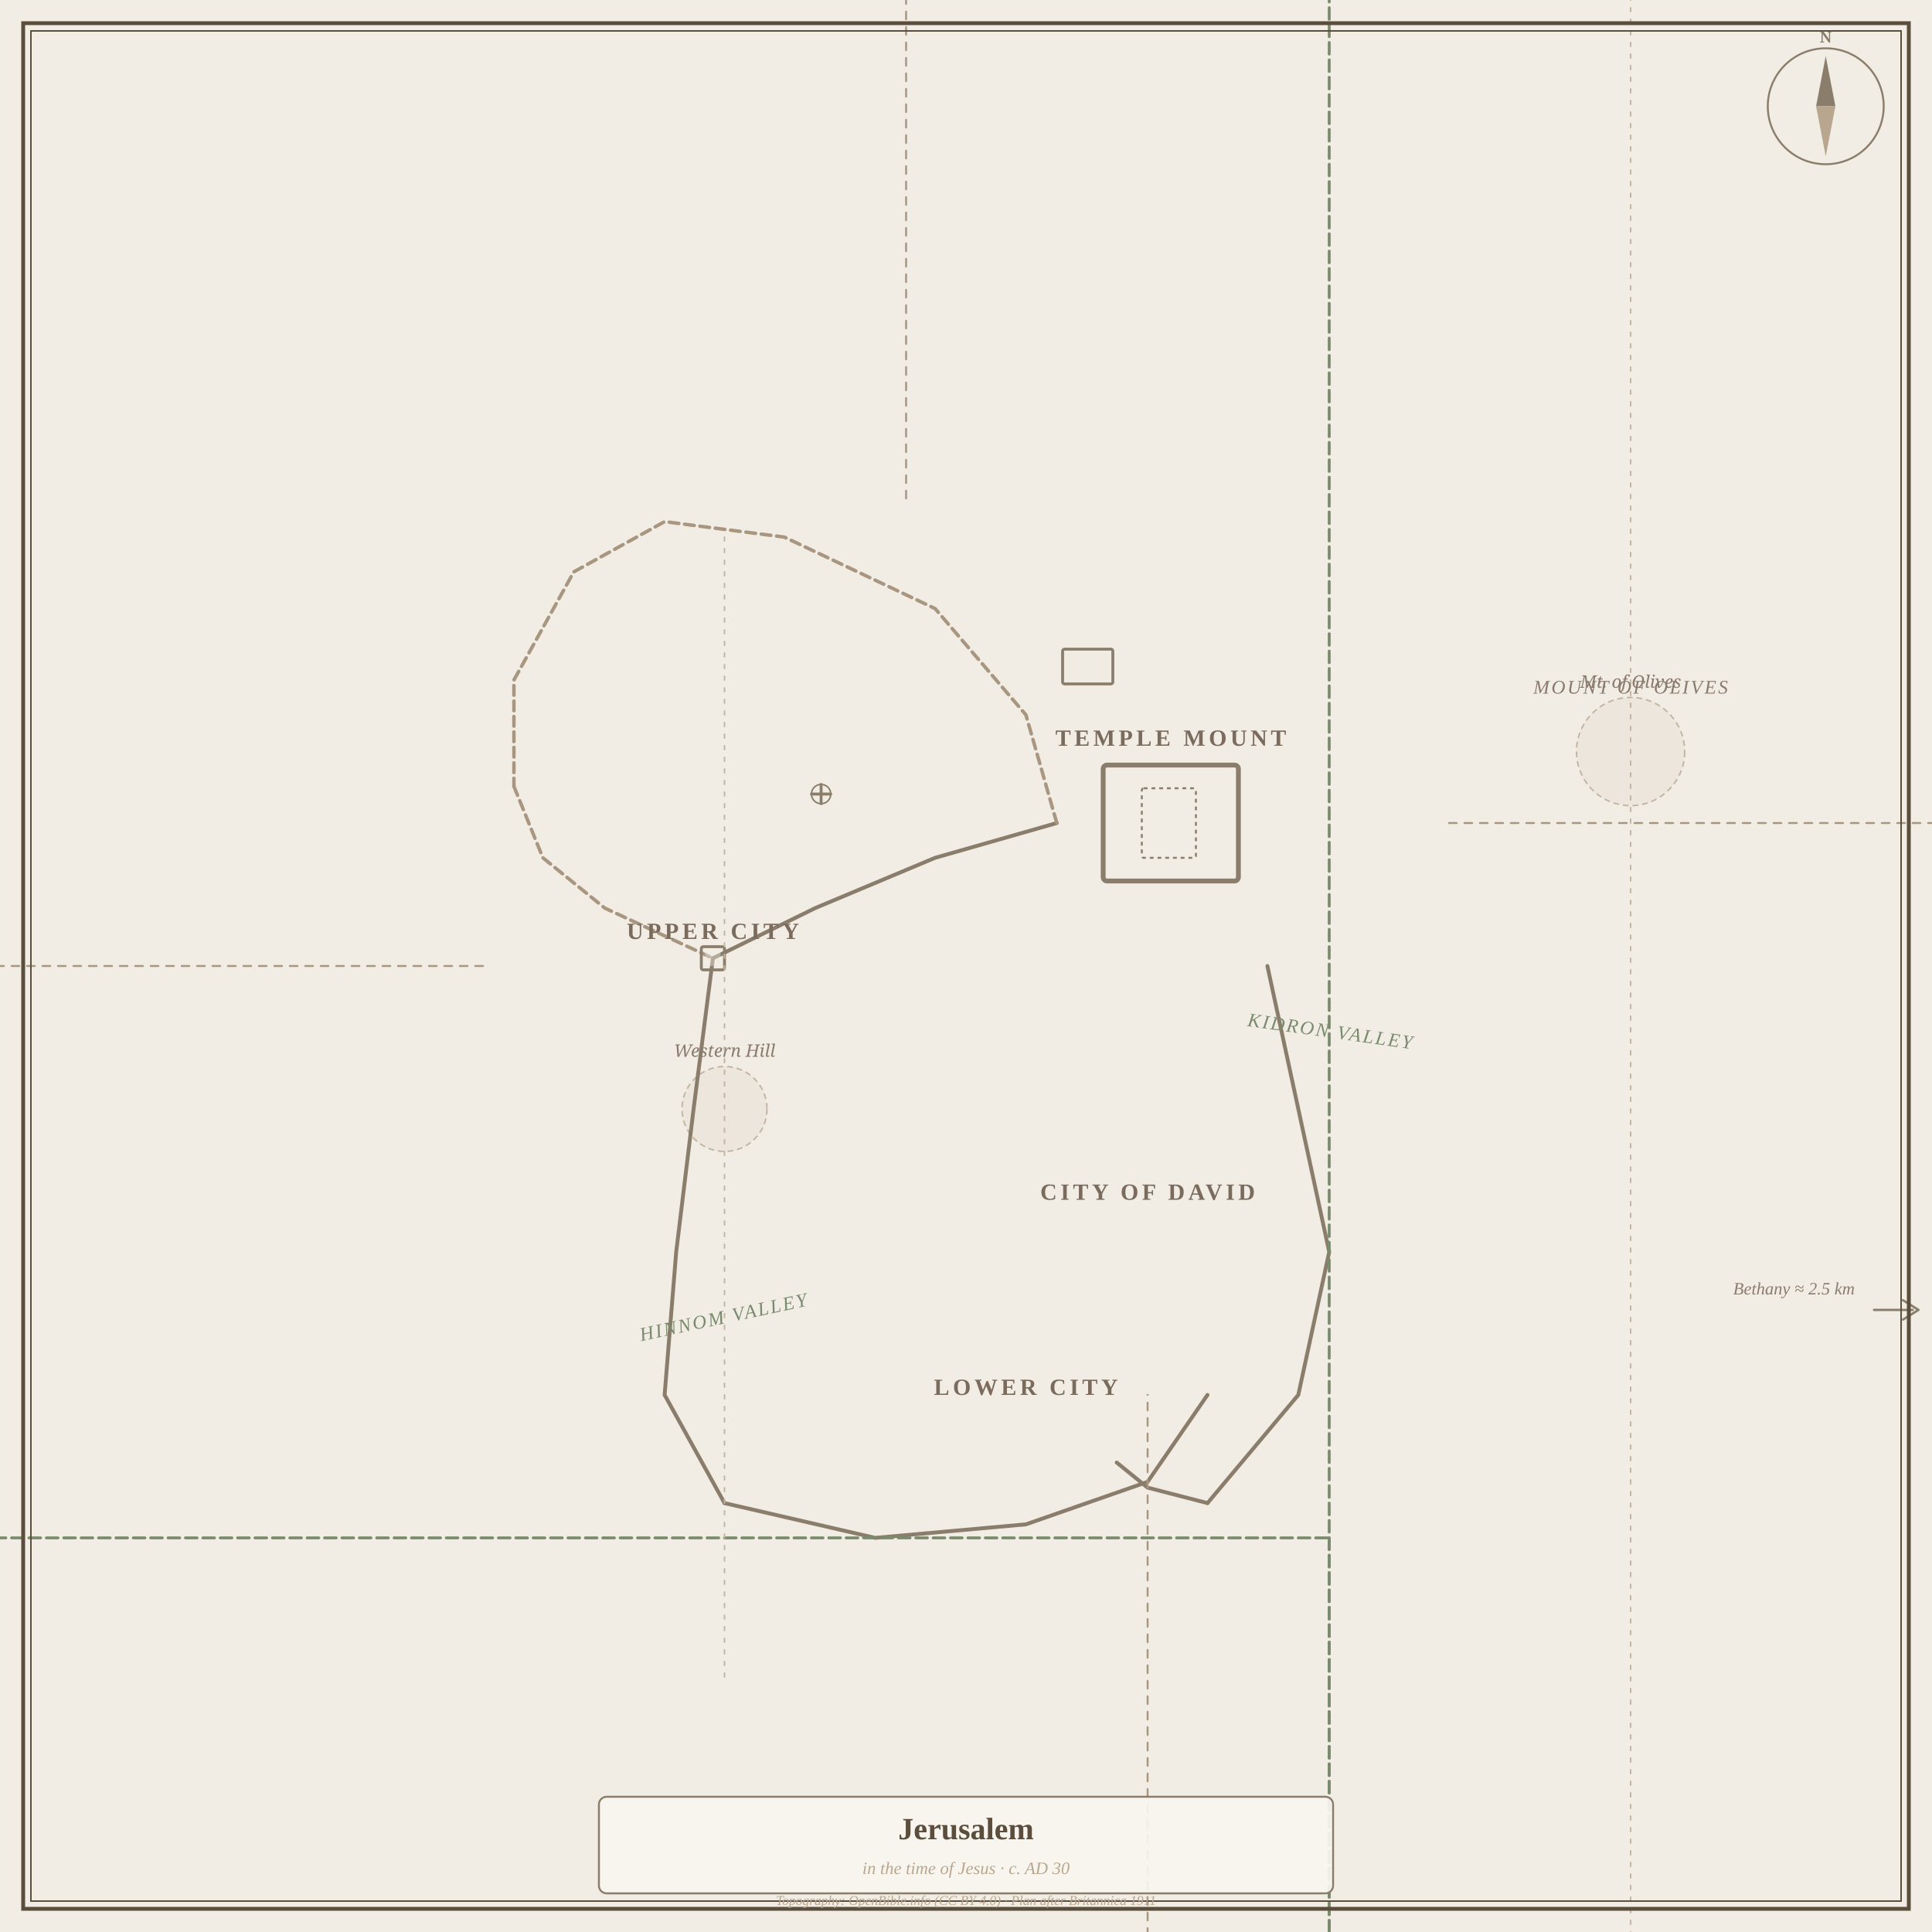
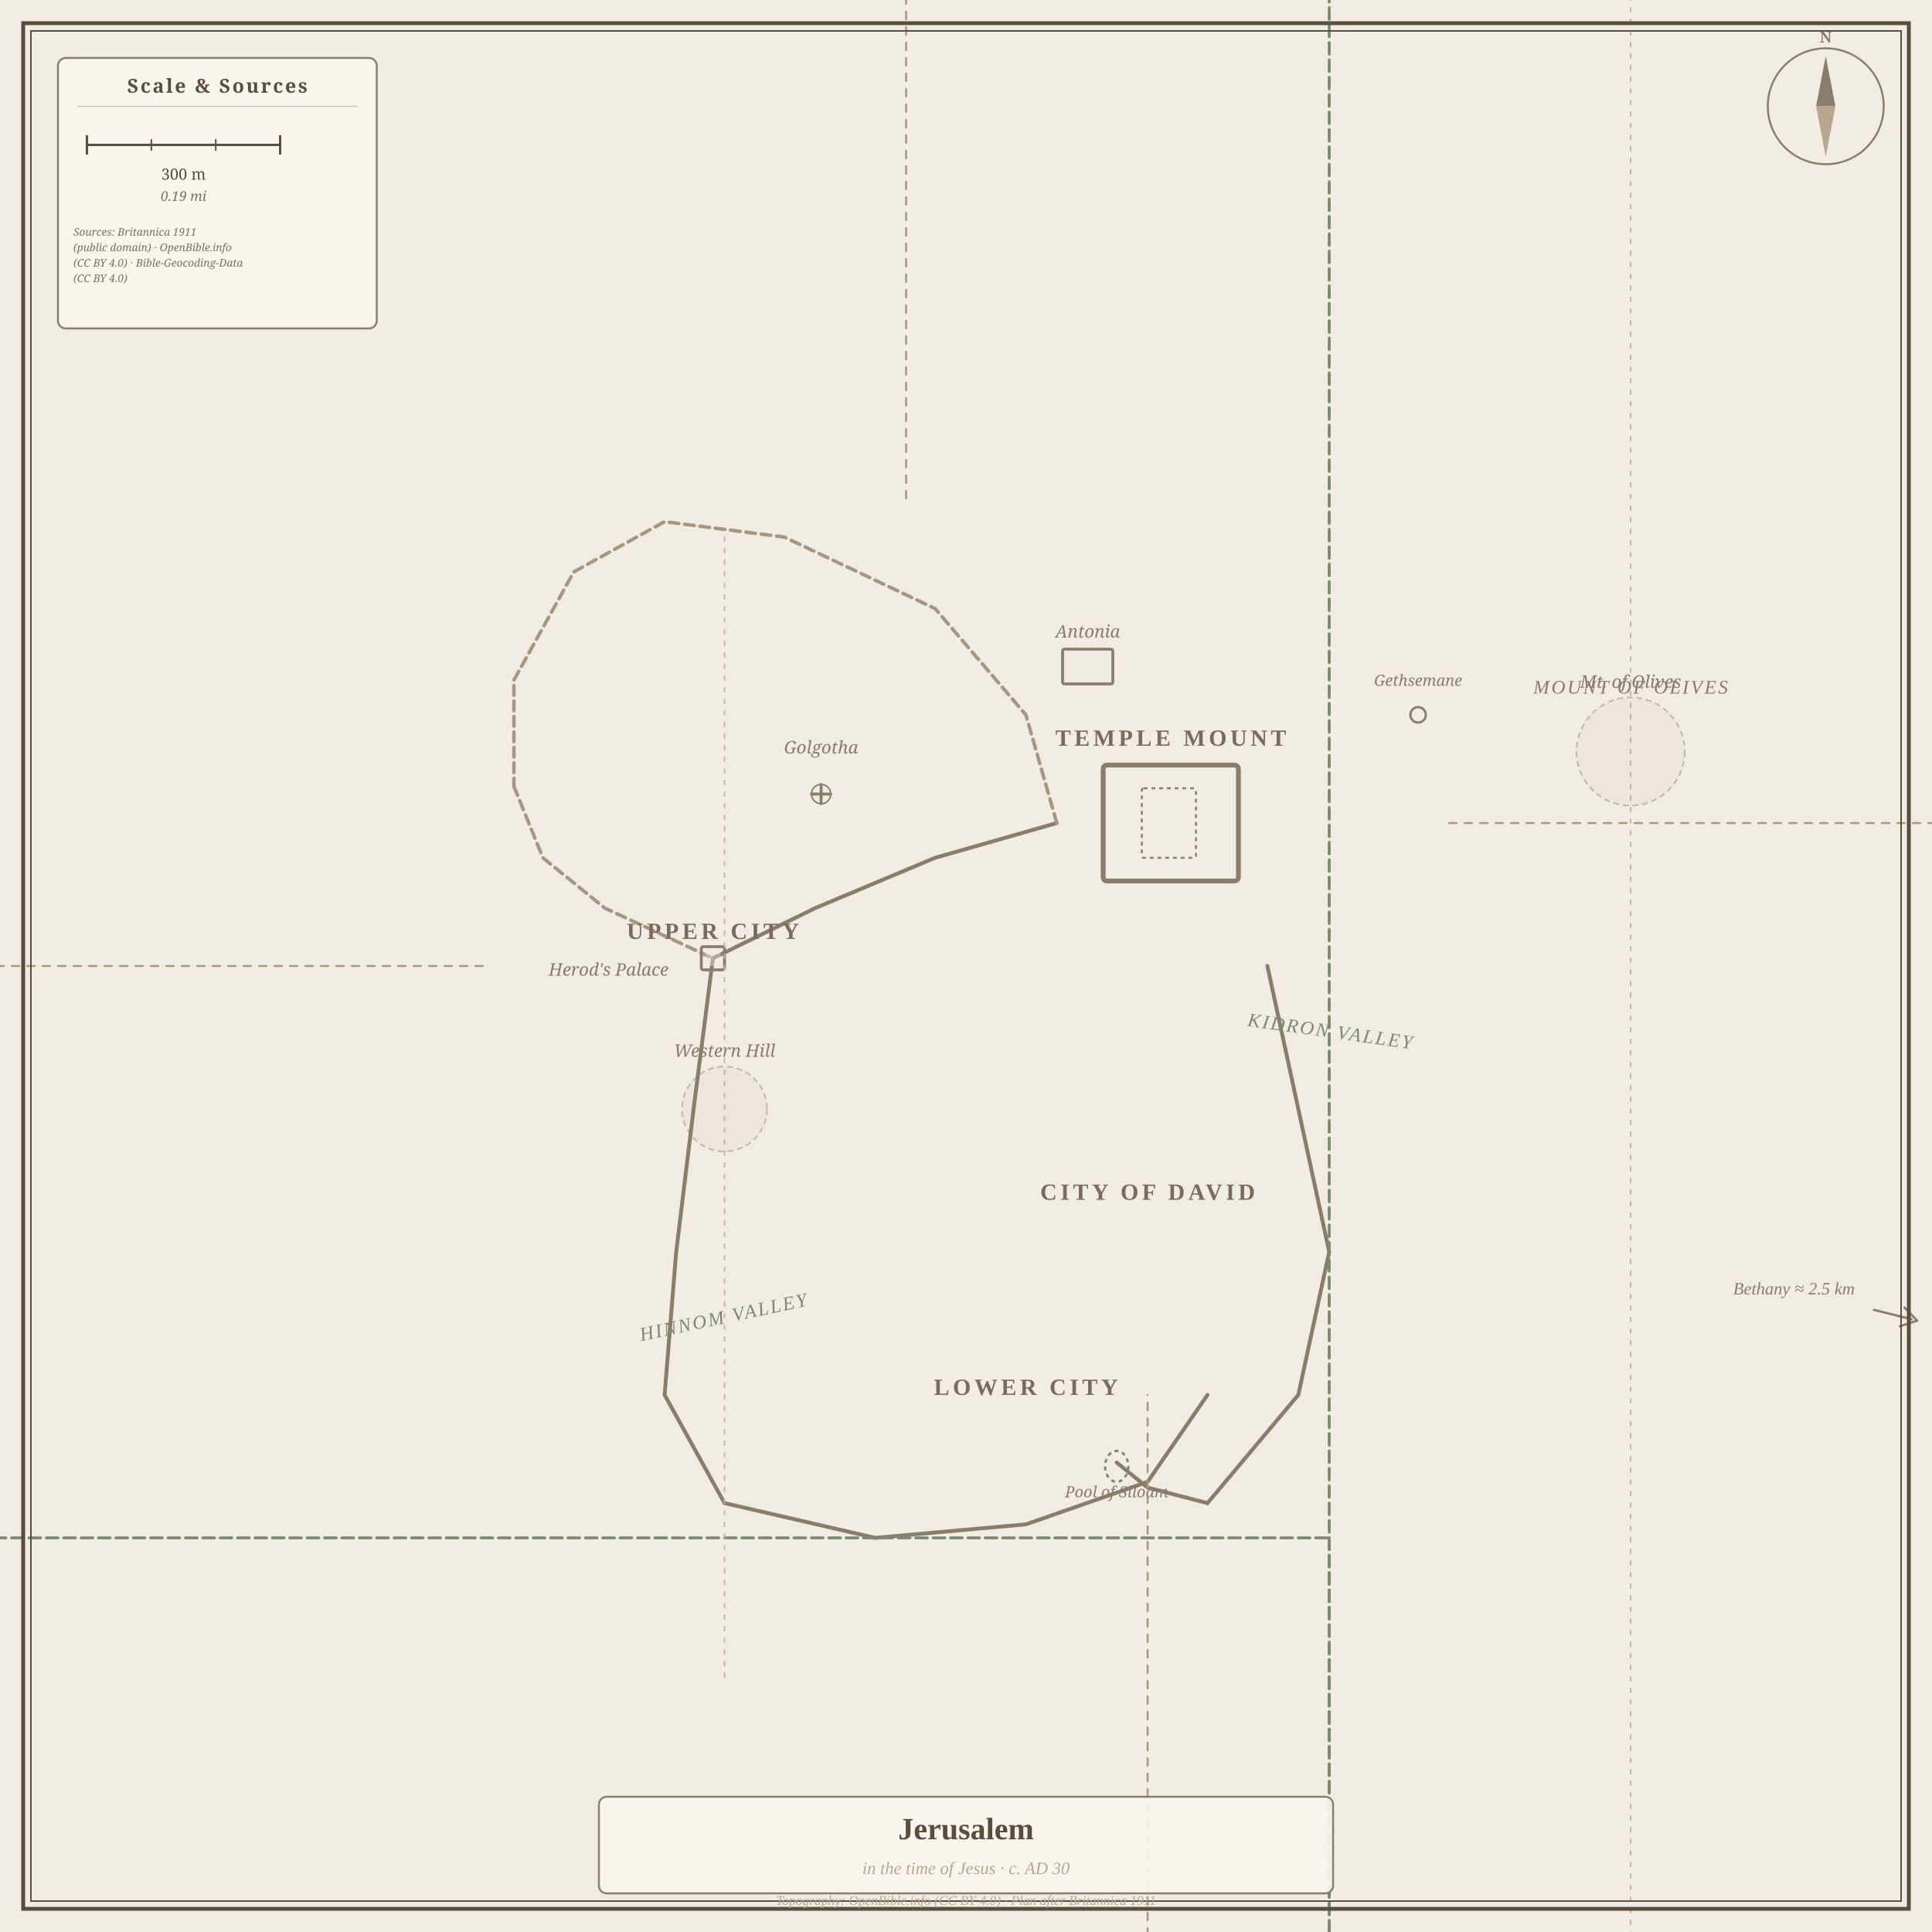
<svg xmlns="http://www.w3.org/2000/svg" viewBox="0 0 1000 1000" width="1000" height="1000">
  <defs>
    <filter id="parchment-texture">
      <feTurbulence type="fractalNoise" baseFrequency="0.04" numOctaves="3" result="noise" />
      <feColorMatrix type="matrix" values="0 0 0 0 0.95  0 0 0 0 0.93  0 0 0 0 0.89  0 0 0 0.04 0" in="noise" result="tint" />
      <feBlend in="SourceGraphic" in2="tint" mode="multiply" />
    </filter>
  </defs>
  <rect x="0" y="0" width="1000" height="1000" fill="#F8F5F0" />
  <rect x="0" y="0" width="1000" height="1000" fill="#F1EDE4" />
  <circle cx="844" cy="389" r="28" fill="rgba(196,181,163,0.12)" stroke="#C4B5A3" stroke-width="0.8" stroke-dasharray="3,2" />
  <text x="844" y="356" text-anchor="middle" font-family="Georgia, serif" font-style="italic" font-size="9" fill="#8B7A6D">Mt. of Olives</text>
  <circle cx="375" cy="574" r="22" fill="rgba(196,181,163,0.12)" stroke="#C4B5A3" stroke-width="0.8" stroke-dasharray="3,2" />
  <text x="375" y="547" text-anchor="middle" font-family="Georgia, serif" font-style="italic" font-size="9" fill="#8B7A6D">Western Hill</text>
  <g id="overlay-jerusalem">
+     <g id="legend-box">
+       <rect x="30" y="30" width="165" height="140" rx="4" fill="rgba(248,245,240,0.92)" stroke="#8B7D6B" stroke-width="1" />
+       <text x="112.5" y="48" text-anchor="middle" font-family="Georgia, serif" font-size="10" font-weight="bold" letter-spacing="0.1em" fill="#5C4E3D">Scale &amp; Sources</text>
+       <line x1="40" y1="55" x2="185" y2="55" stroke="#8B7D6B" stroke-width="0.5" opacity="0.5" />
+       <line x1="45" y1="75" x2="145" y2="75" stroke="#5C4E3D" stroke-width="1.2" />
+       <line x1="45" y1="70" x2="45" y2="80" stroke="#5C4E3D" stroke-width="1.2" />
+       <line x1="145" y1="70" x2="145" y2="80" stroke="#5C4E3D" stroke-width="1.2" />
+       <line x1="78.33" y1="72" x2="78.33" y2="78" stroke="#5C4E3D" stroke-width="0.8" />
+       <line x1="111.67" y1="72" x2="111.67" y2="78" stroke="#5C4E3D" stroke-width="0.8" />
+       <text x="95" y="93" text-anchor="middle" font-family="Georgia, serif" font-size="8" fill="#5C4E3D">300 m</text>
+       <text x="95" y="104" text-anchor="middle" font-family="Georgia, serif" font-style="italic" font-size="7" fill="#7A7066">0.19 mi</text>
+       <text x="38" y="122" font-family="Georgia, serif" font-style="italic" font-size="5.5" fill="#7A7066">
+         <tspan x="38" dy="0">Sources: Britannica 1911</tspan>
+         <tspan x="38" dy="8">(public domain) · OpenBible.info</tspan>
+         <tspan x="38" dy="8">(CC BY 4.0) · Bible-Geocoding-Data</tspan>
+         <tspan x="38" dy="8">(CC BY 4.0)</tspan>
+       </text>
+     </g>
    <rect x="571" y="396" width="70" height="60" rx="2" fill="none" stroke="#8B7D6B" stroke-width="2.5" stroke-linejoin="round" />
    <rect x="575" y="400" width="62" height="52" rx="1" fill="rgba(241,237,228,0.35)" stroke="none" />
    <rect x="591" y="408" width="28" height="36" rx="1" fill="none" stroke="#8B7D6B" stroke-width="1" stroke-dasharray="2,2" />
    <rect x="550" y="336" width="26" height="18" rx="1" fill="rgba(241,237,228,0.5)" stroke="#8B7D6B" stroke-width="1.5" stroke-linejoin="round" />
+     <text x="563" y="330" text-anchor="middle" font-family="Georgia, serif" font-style="italic" font-size="9" fill="#8B7A6D">Antonia</text>
    <g fill="none" stroke="#8B7D6B" stroke-width="2" stroke-linecap="round" stroke-linejoin="round">
      <polyline points="369,496 359,574 350,648 344,722 375,778" />
      <polyline points="375,778 453,796 531,789 594,767 625,722" />
      <polyline points="656,500 672,574 688,648 672,722 625,778" />
      <polyline points="625,778 594,770 578,757" />
      <polyline points="369,496 422,470 484,444 547,426" />
    </g>
    <g fill="none" stroke="#A89680" stroke-width="1.8" stroke-dasharray="5,3" stroke-linecap="round" stroke-linejoin="round">
      <polyline points="547,426 531,370 484,315 406,278 344,270 297,296 266,352 266,407" />
      <polyline points="266,407 281,444 313,470 369,496" />
    </g>
    <g fill="none" stroke="#8B7D6B" stroke-width="1.5" stroke-linecap="round">
      <line x1="420" y1="411" x2="430" y2="411" />
      <line x1="425" y1="406" x2="425" y2="416" />
    </g>
    <circle cx="425" cy="411" r="5" fill="none" stroke="#8B7D6B" stroke-width="0.8" />
+     <text x="425" y="390" text-anchor="middle" font-family="Georgia, serif" font-style="italic" font-size="9" fill="#8B7A6D">Golgotha</text>
    <rect x="363" y="490" width="12" height="12" rx="1" fill="none" stroke="#8B7D6B" stroke-width="1.5" stroke-linejoin="round" />
    <rect x="365" y="492" width="8" height="8" rx="1" fill="rgba(241,237,228,0.4)" stroke="none" />
+     <text x="315" y="505" text-anchor="middle" font-family="Georgia, serif" font-style="italic" font-size="9" fill="#8B7A6D">Herod's Palace</text>
    <polyline points="688,-50 688,100 688,250 688,400 688,550 688,700 688,850 688,1050" fill="none" stroke="#7A8B6D" stroke-width="1.5" stroke-dasharray="6,3" stroke-linecap="round" />
    <polyline points="-30,796 125,796 281,796 438,796 594,796 688,796" fill="none" stroke="#7A8B6D" stroke-width="1.5" stroke-dasharray="6,3" stroke-linecap="round" />
    <polyline points="688,796 688,850 688,907 688,964 688,1020" fill="none" stroke="#7A8B6D" stroke-width="1.5" stroke-dasharray="6,3" stroke-linecap="round" />
+     <ellipse cx="578" cy="759" rx="6" ry="8" fill="none" stroke="#7A8B6D" stroke-width="1.2" stroke-dasharray="2,2" />
+     <text x="578" y="775" text-anchor="middle" font-family="Georgia, serif" font-style="italic" font-size="8" fill="#8B7A6D">Pool of Siloam</text>
    <g fill="none" stroke="#C4B5A3" stroke-width="0.8" stroke-dasharray="2,4" stroke-linecap="round">
      <polyline points="844,-50 844,100 844,250 844,400 844,550 844,700 844,850 844,1050" />
    </g>
    <g fill="none" stroke="#C4B5A3" stroke-width="0.8" stroke-dasharray="2,4" stroke-linecap="round">
      <polyline points="375,278 375,426 375,574 375,722 375,870" />
    </g>
    <g fill="none" stroke="#A89680" stroke-width="1" stroke-dasharray="4,4" stroke-linecap="round">
      <polyline points="469,-50 469,150 469,260" />
      <polyline points="1050,426 906,426 813,426 750,426" />
      <polyline points="594,1050 594,900 594,800 594,722" />
      <polyline points="-50,500 63,500 250,500" />
    </g>
-     <g fill="none" stroke="#8B7D6B" stroke-width="1.2" stroke-linecap="round" stroke-linejoin="round">
+     <circle cx="734" cy="370" r="4" fill="none" stroke="#8B7D6B" stroke-width="1.2" />
+     <text x="734" y="355" text-anchor="middle" font-family="Georgia, serif" font-style="italic" font-size="8" fill="#8B7A6D">Gethsemane</text>
+     <g fill="none" stroke="#8B7D6B" stroke-width="1.2" stroke-linecap="round" stroke-linejoin="round" transform="rotate(14, 970, 678)">
      <line x1="970" y1="678" x2="990" y2="678" />
      <polyline points="985,673 993,678 985,683" />
    </g>
    <text x="960" y="670" text-anchor="end" font-family="Georgia, 'Times New Roman', serif" font-size="9" font-style="italic" fill="#8B7A6D">Bethany ≈ 2.5 km</text>
  </g>
  <text x="606" y="386" text-anchor="middle" font-family="Georgia, 'Times New Roman', serif" font-size="12" font-style="normal" font-weight="bold" letter-spacing="0.15em" fill="#7A6B5D">TEMPLE MOUNT</text>
  <text x="369" y="486" text-anchor="middle" font-family="Georgia, 'Times New Roman', serif" font-size="12" font-style="normal" font-weight="bold" letter-spacing="0.15em" fill="#7A6B5D">UPPER CITY</text>
  <text x="531" y="722" text-anchor="middle" font-family="Georgia, 'Times New Roman', serif" font-size="12" font-style="normal" font-weight="bold" letter-spacing="0.15em" fill="#7A6B5D">LOWER CITY</text>
  <text x="594" y="621" text-anchor="middle" font-family="Georgia, 'Times New Roman', serif" font-size="12" font-style="normal" font-weight="bold" letter-spacing="0.15em" fill="#7A6B5D">CITY OF DAVID</text>
  <text x="688" y="537" text-anchor="middle" font-family="Georgia, 'Times New Roman', serif" font-size="10" font-style="italic" font-weight="normal" letter-spacing="0.1em" fill="#7A8B6D" transform="rotate(8, 688, 537)">KIDRON VALLEY</text>
  <text x="375" y="685" text-anchor="middle" font-family="Georgia, 'Times New Roman', serif" font-size="10" font-style="italic" font-weight="normal" letter-spacing="0.1em" fill="#7A8B6D" transform="rotate(-12, 375, 685)">HINNOM VALLEY</text>
  <text x="844" y="359" text-anchor="middle" font-family="Georgia, 'Times New Roman', serif" font-size="10" font-style="italic" font-weight="normal" letter-spacing="0.1em" fill="#8B7A6D">MOUNT OF OLIVES</text>
  <rect x="12" y="12" width="976" height="976" fill="none" stroke="#5C4E3D" stroke-width="2" />
  <rect x="16" y="16" width="968" height="968" fill="none" stroke="#5C4E3D" stroke-width="0.8" />
  <rect x="310" y="930" width="380" height="50" rx="4" fill="rgba(248,245,240,0.92)" stroke="#8B7D6B" stroke-width="1" />
  <text x="500" y="952" text-anchor="middle" font-family="Georgia, 'Times New Roman', serif" font-size="16" font-weight="bold" fill="#5C4E3D">Jerusalem</text>
  <text x="500" y="970" text-anchor="middle" font-family="Georgia, 'Times New Roman', serif" font-size="9" font-style="italic" fill="#B8A68E">in the time of Jesus · c. AD 30</text>
  <text x="500" y="986" text-anchor="middle" font-family="Georgia, 'Times New Roman', serif" font-size="7" font-style="italic" fill="#B8A68E">Topography: OpenBible.info (CC BY 4.0) · Plan after Britannica 1911</text>
  <circle cx="945" cy="55" r="30" fill="#F1EDE4" stroke="#8B7D6B" stroke-width="1" />
  <polygon points="945,29 940,55 950,55" fill="#8B7D6B" />
  <polygon points="945,81 940,55 950,55" fill="#B8A68E" />
  <text x="945" y="22" text-anchor="middle" font-family="Georgia, serif" font-size="8" font-weight="bold" fill="#8B7D6B">N</text>
</svg>
